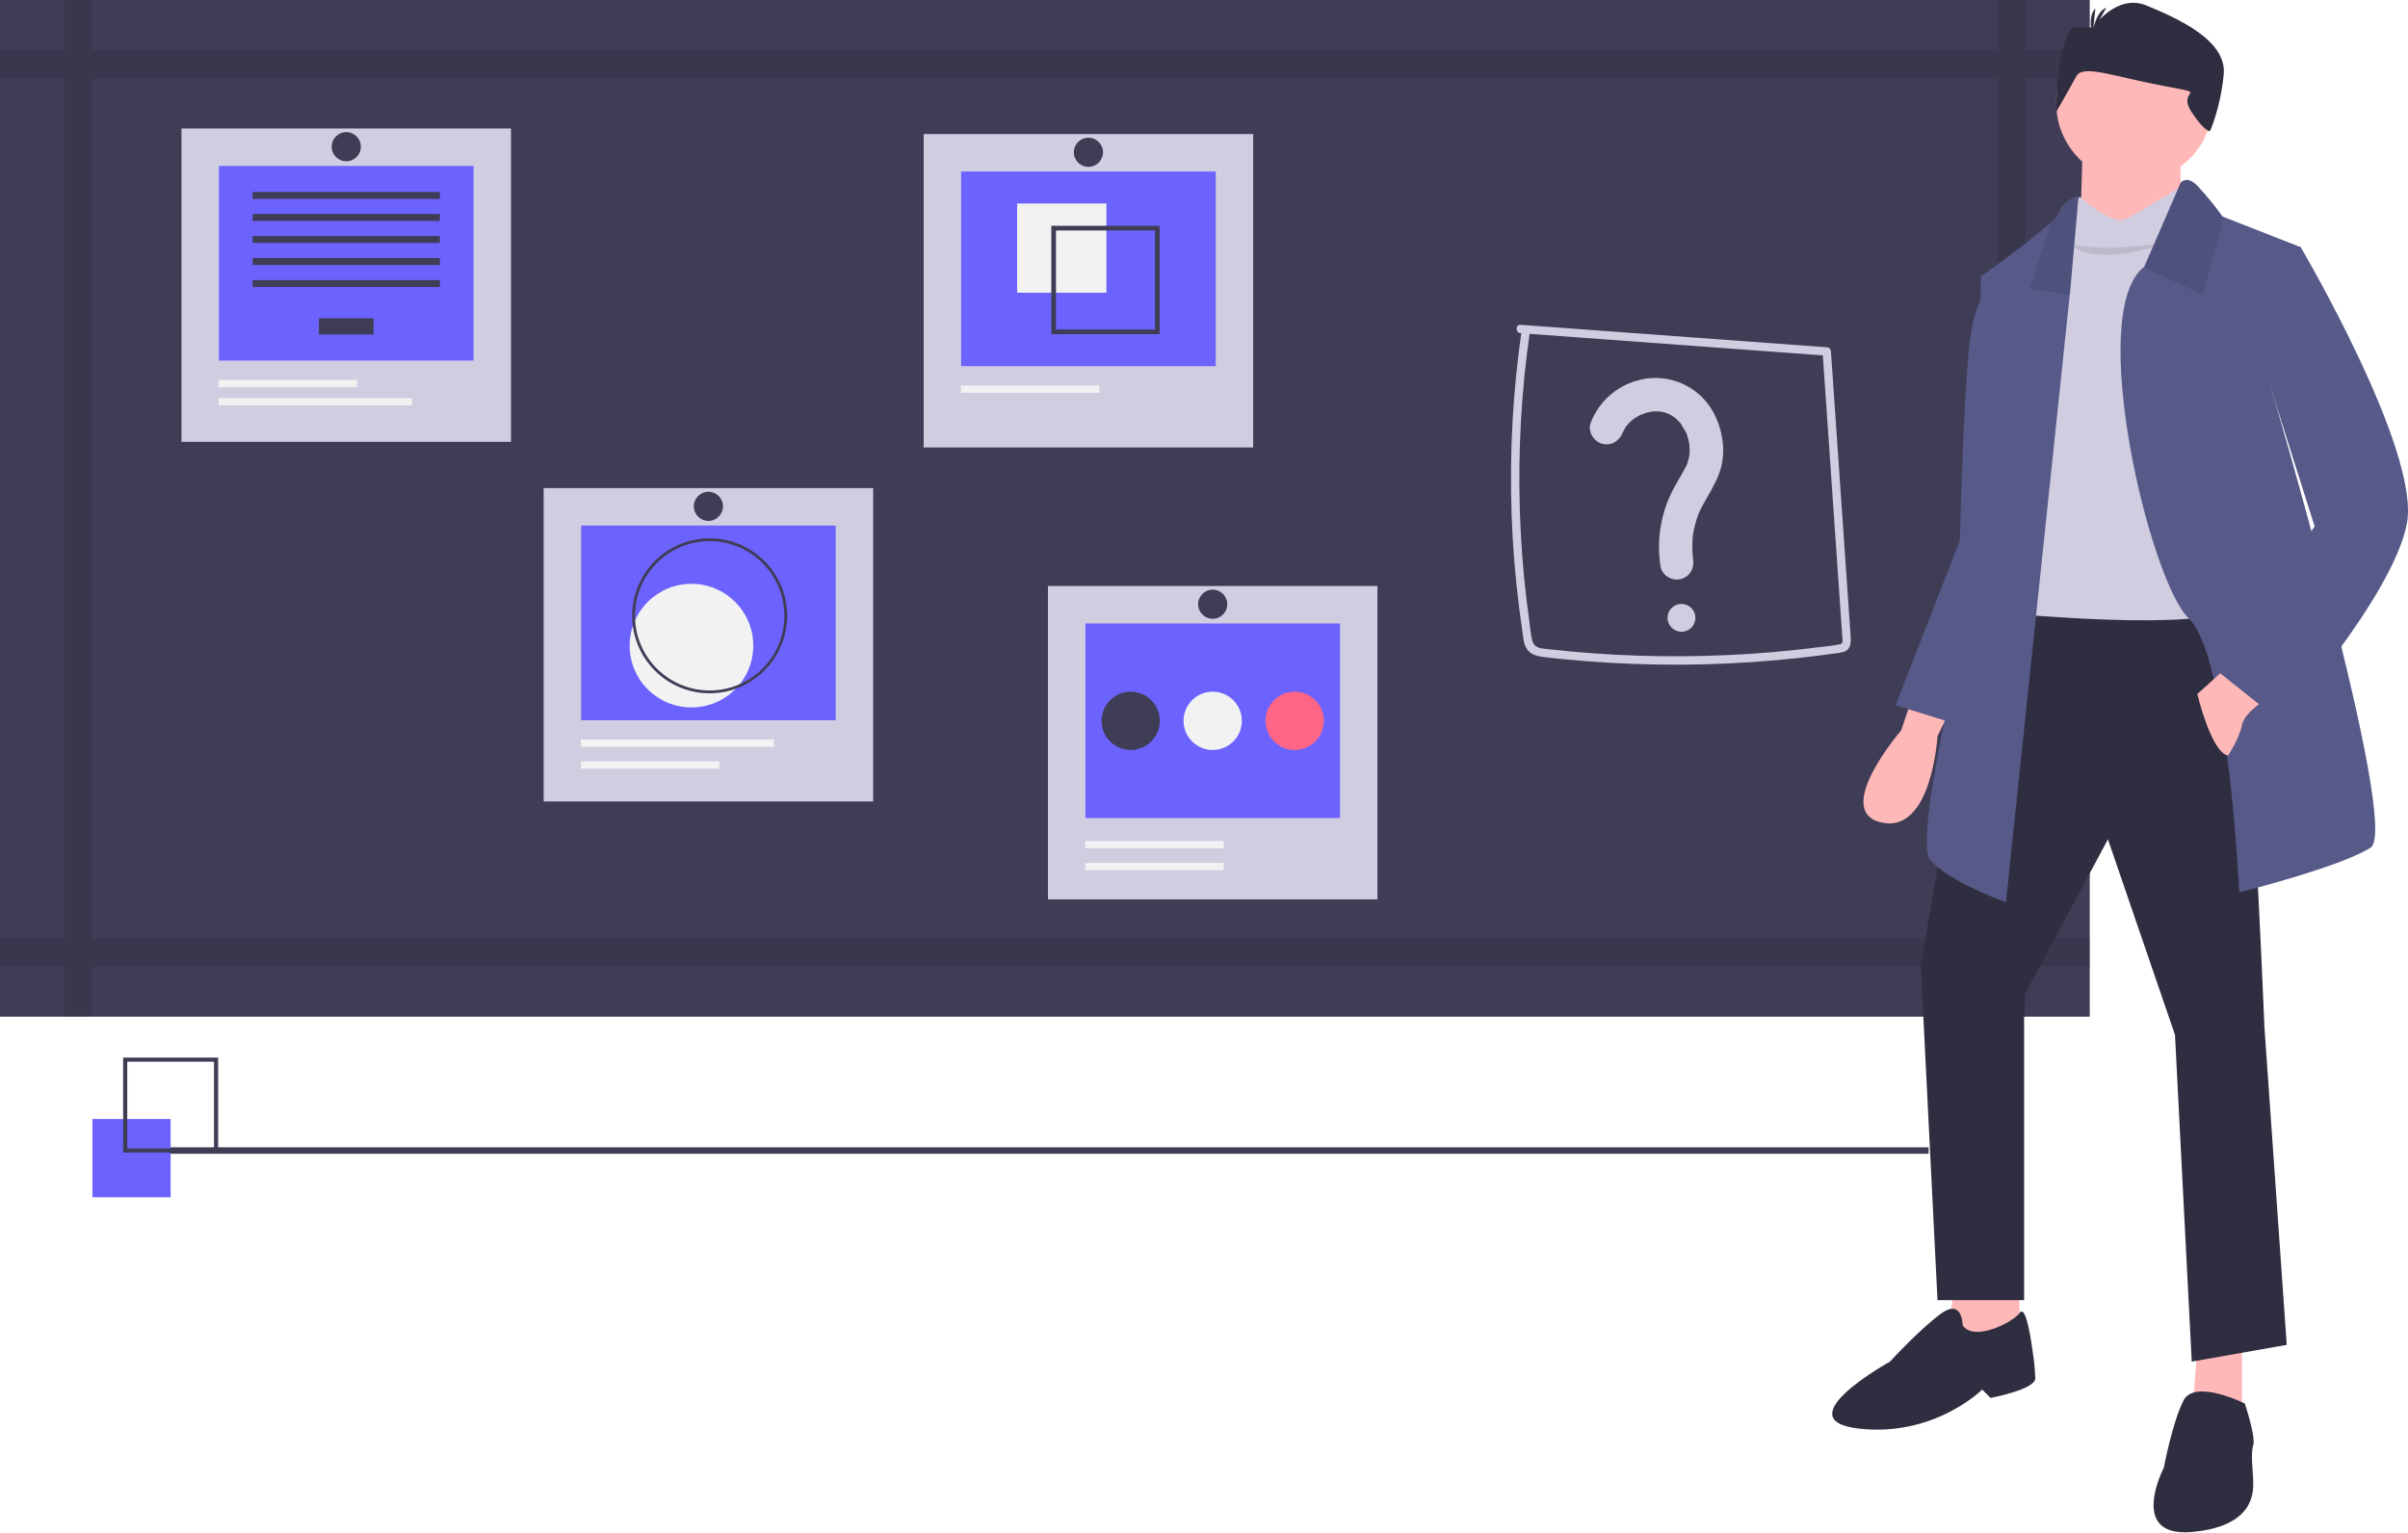
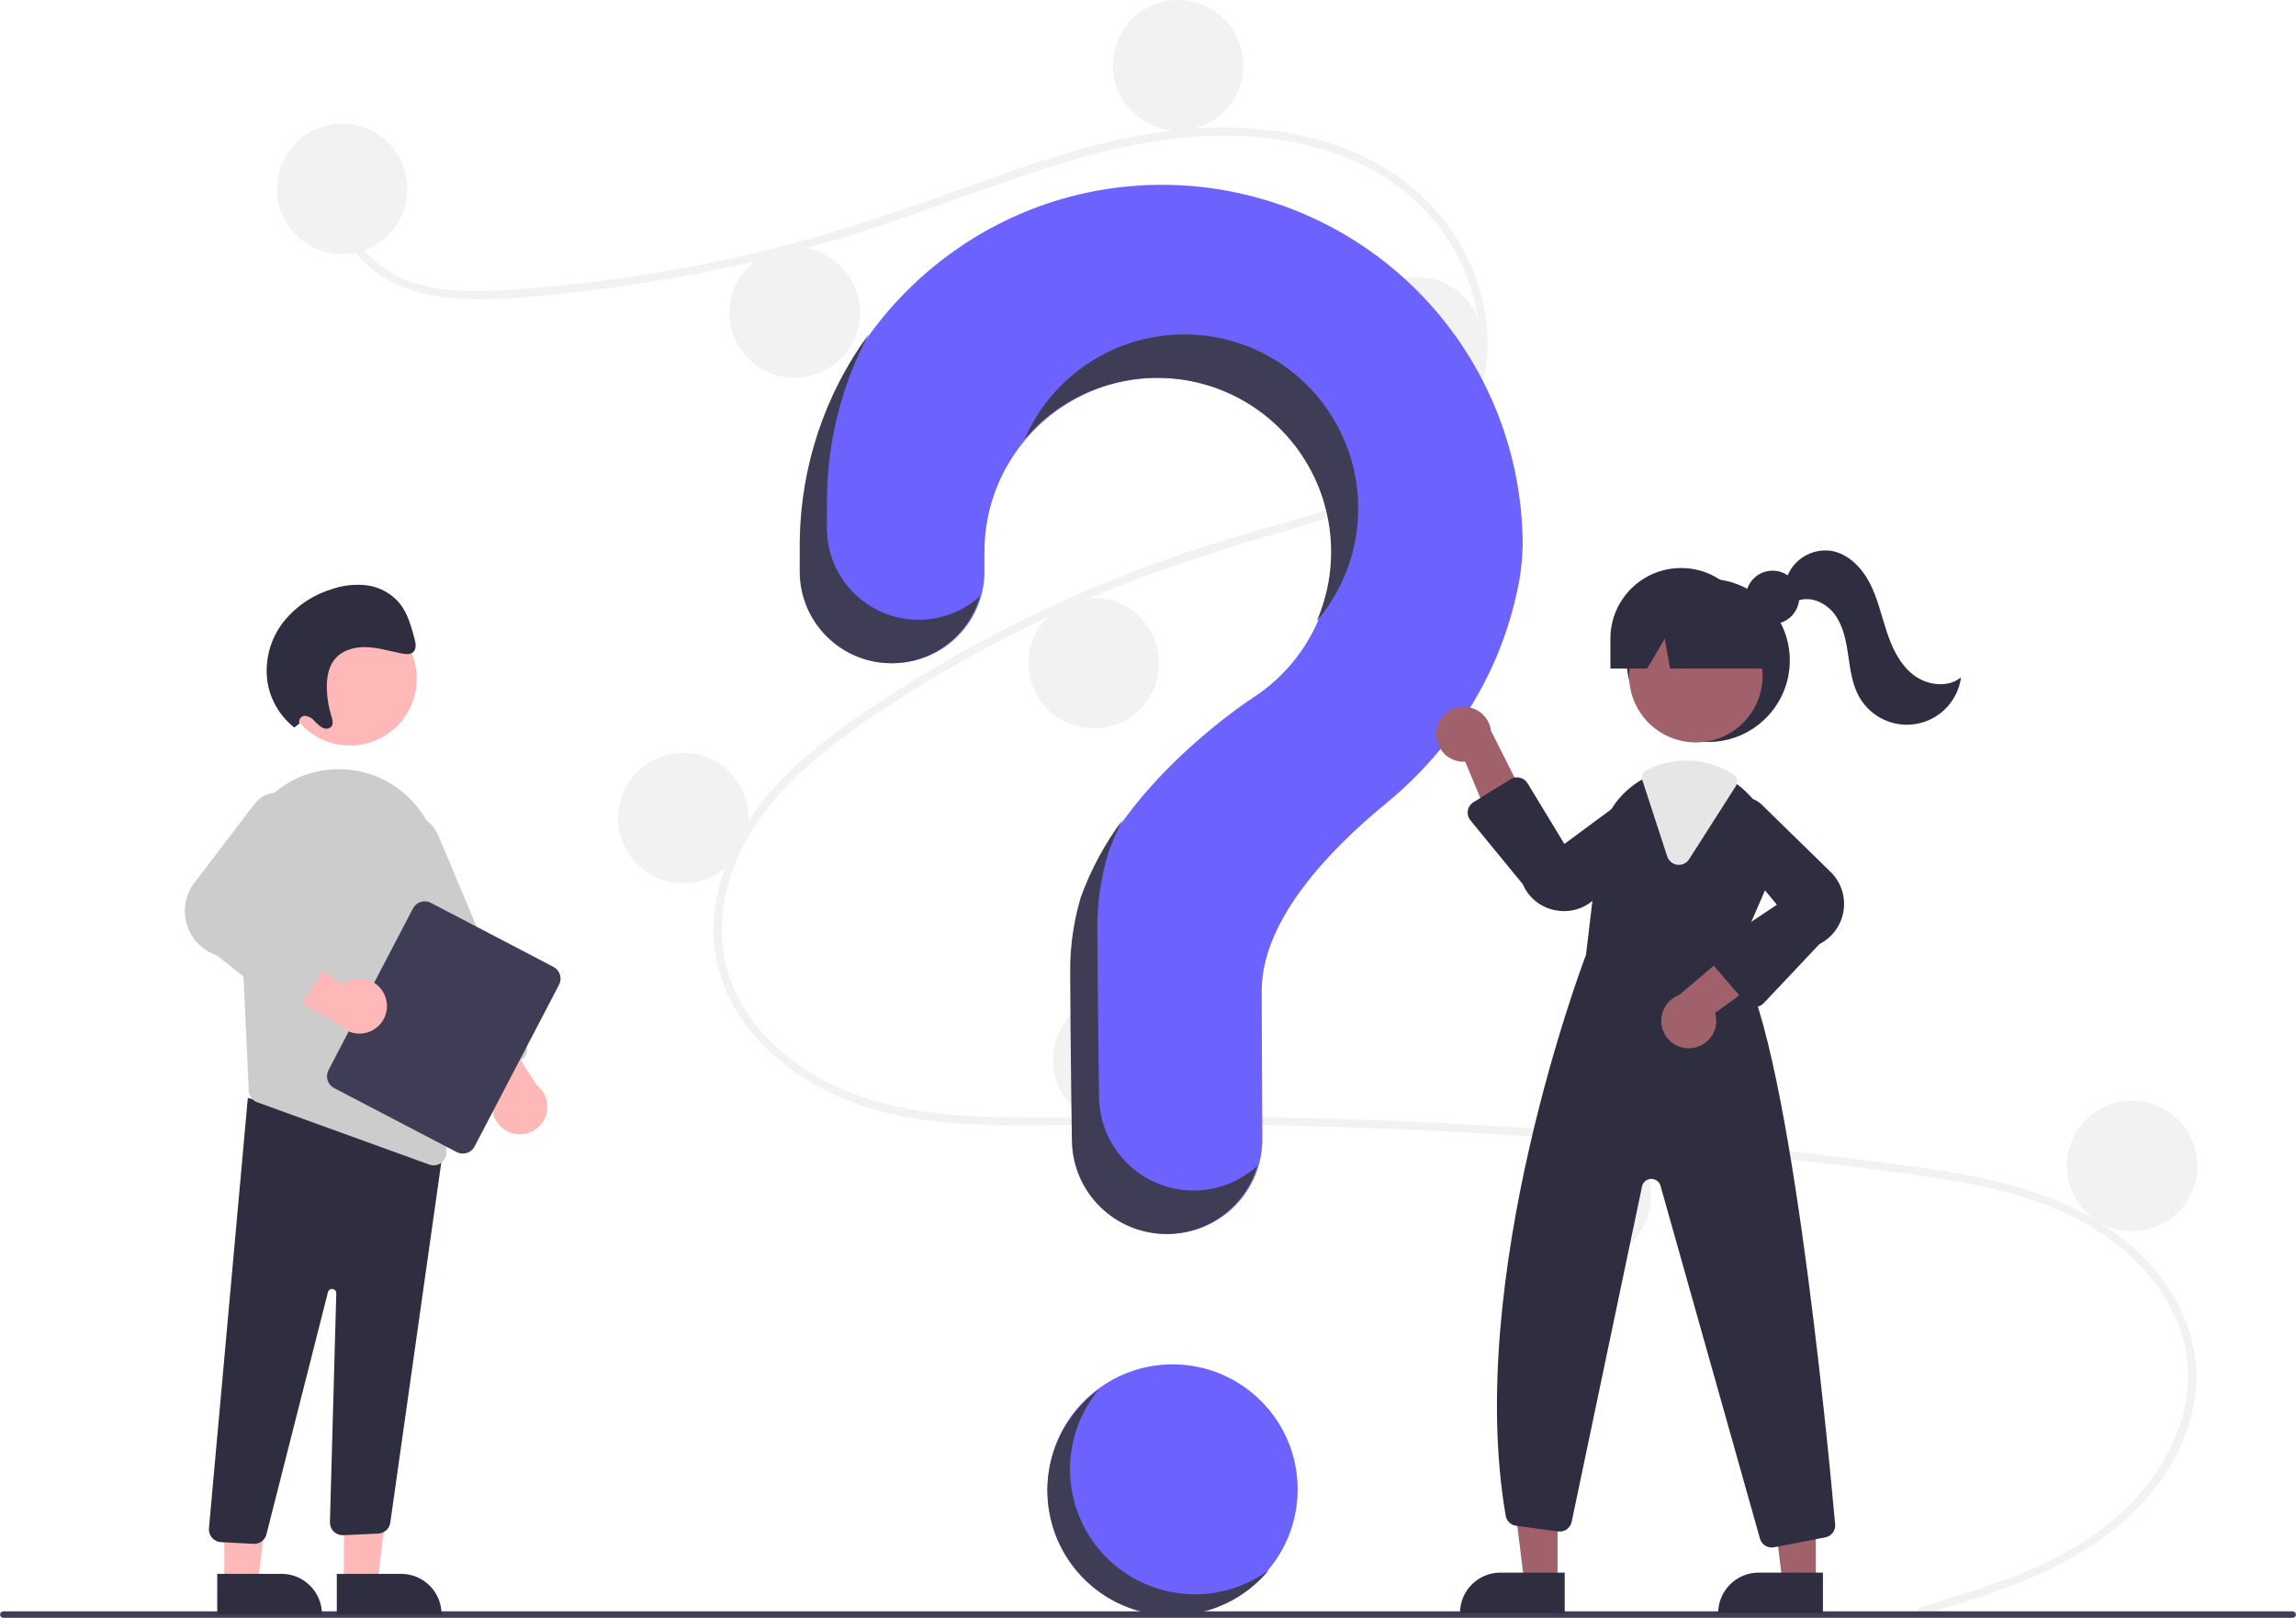
- <svg xmlns="http://www.w3.org/2000/svg" id="fd86286a-adcb-4d81-b7ed-f4cd333bf213" data-name="Layer 1" width="1036.899" height="660" viewBox="0 0 1036.899 660">
-   <rect x="45.029" y="494.17" width="785.452" height="2.785" fill="#3f3d56" />
-   <rect width="899.868" height="437.904" fill="#3f3d56" />
-   <path d="M981.419,153.685V141.655H953.749V120H941.718v21.655H121.251V120H109.22v21.655H81.551v12.03h27.67V524.219H81.551V536.249h27.67v21.655h12.03V536.249H941.718v21.655h12.03V536.249h27.67V524.219H953.749V153.685Zm-39.7,370.534H121.251V153.685H941.718Z" transform="translate(-81.55069 -120)" opacity="0.1" />
-   <rect x="397.739" y="57.746" width="141.887" height="134.967" fill="#d0cde1" />
-   <rect x="413.862" y="73.869" width="109.64" height="83.842" fill="#6c63ff" />
-   <rect x="437.989" y="87.648" width="38.437" height="38.437" fill="#f2f2f2" />
-   <path d="M534.253,217.259v46.674H580.927V217.259Zm44.649,44.649H536.278V219.284H578.903Z" transform="translate(-81.55069 -120)" fill="#3f3d56" />
-   <rect x="413.754" y="166.033" width="59.637" height="3.139" fill="#f2f2f2" />
-   <circle cx="468.682" cy="65.592" r="6.278" fill="#3f3d56" />
-   <rect x="451.252" y="252.409" width="141.887" height="134.967" fill="#d0cde1" />
-   <rect x="467.375" y="268.532" width="109.64" height="83.842" fill="#6c63ff" />
-   <rect x="467.266" y="362.266" width="59.637" height="3.139" fill="#f2f2f2" />
-   <rect x="467.266" y="371.682" width="59.637" height="3.139" fill="#f2f2f2" />
-   <circle cx="486.884" cy="310.476" r="12.555" fill="#3f3d56" />
-   <circle cx="522.195" cy="310.476" r="12.555" fill="#f2f2f2" />
-   <circle cx="557.506" cy="310.476" r="12.555" fill="#ff6584" />
-   <circle cx="522.195" cy="260.256" r="6.278" fill="#3f3d56" />
-   <rect x="234.102" y="210.238" width="141.887" height="134.967" fill="#d0cde1" />
-   <rect x="250.225" y="226.362" width="109.64" height="83.842" fill="#6c63ff" />
-   <circle cx="297.745" cy="278.082" r="26.619" fill="#f2f2f2" />
-   <path d="M387.141,418.614a33.374,33.374,0,1,1,33.374-33.374A33.412,33.412,0,0,1,387.141,418.614Zm0-65.534a32.16,32.16,0,1,0,32.16,32.16A32.197,32.197,0,0,0,387.141,353.079Z" transform="translate(-81.55069 -120)" fill="#3f3d56" />
-   <rect x="250.117" y="327.943" width="59.637" height="3.139" fill="#f2f2f2" />
-   <rect x="250.117" y="318.526" width="83.178" height="3.139" fill="#f2f2f2" />
-   <circle cx="305.045" cy="218.085" r="6.278" fill="#3f3d56" />
-   <rect x="78.153" y="55.339" width="141.887" height="134.967" fill="#d0cde1" />
-   <rect x="94.277" y="71.463" width="109.64" height="83.842" fill="#6c63ff" />
-   <rect x="137.303" y="137.099" width="23.587" height="6.99" fill="#3f3d56" />
-   <rect x="108.788" y="82.68" width="80.617" height="2.996" fill="#3f3d56" />
-   <rect x="108.788" y="92.165" width="80.617" height="2.996" fill="#3f3d56" />
-   <rect x="108.788" y="101.651" width="80.617" height="2.996" fill="#3f3d56" />
-   <rect x="108.788" y="111.137" width="80.617" height="2.996" fill="#3f3d56" />
-   <rect x="108.788" y="120.623" width="80.617" height="2.996" fill="#3f3d56" />
-   <rect x="94.168" y="163.627" width="59.637" height="3.139" fill="#f2f2f2" />
-   <rect x="94.168" y="171.474" width="83.178" height="3.139" fill="#f2f2f2" />
-   <circle cx="149.097" cy="63.186" r="6.278" fill="#3f3d56" />
-   <path d="M736.341,263.51l102.758,7.55L868.159,273.195l-1.805-1.805,5.457,78.941,2.729,39.47c.11,1.595.223,3.189.331,4.784.089,1.326.454,2.604-1.116,2.931-3.123.651-6.375.922-9.539,1.321q-9.647,1.217-19.337,2.049a490.06,490.06,0,0,1-77.704.487q-9.697-.71-19.361-1.808c-2.396-.272-5.37-.374-6.245-3.061-.902-2.77-1.057-5.919-1.465-8.794q-2.725-19.208-3.714-38.614a443.034,443.034,0,0,1,2.73-77.258q.581-4.707,1.269-9.399c.331-2.272-3.146-3.253-3.48-.959a446.737,446.737,0,0,0-4.459,80.001q.699,20.072,3.214,40.026.636,5.04,1.381,10.065c.396,2.666.494,5.809,2.08,8.1,1.531,2.21,4.101,2.919,6.627,3.256,3.215.429,6.452.736,9.679,1.051a489.844,489.844,0,0,0,80.634,1.193q10.142-.687,20.25-1.794,4.979-.546,9.946-1.194,2.431-.317,4.86-.656a22.375,22.375,0,0,0,4.467-.778c3.041-1.096,3.04-4.029,2.851-6.763l-.703-10.167-1.406-20.333-5.664-81.931-.703-10.167a1.858,1.858,0,0,0-1.805-1.805l-102.758-7.55-29.06-2.135c-2.317-.17-2.306,3.44,0,3.609Z" transform="translate(-81.55069 -120)" fill="#d0cde1" />
-   <path d="M780.378,306.118c.519-1.378-.786,1.59-.131.277.174-.349.337-.702.521-1.045a19.938,19.938,0,0,1,1.22-1.982c.443-.634,1.116-.879-.194.224a9.443,9.443,0,0,0,.76-.881,22.193,22.193,0,0,1,1.952-1.892c.495-.425,1.431-.786-.244.154.331-.186.639-.464.955-.677q.974-.655,2.008-1.212.517-.279,1.047-.532c.6-.287,1.6-.385-.29.098.811-.208,1.596-.591,2.407-.822q1.034-.294,2.091-.494c.629-.119,1.772-.029-.378.02.384-.009.778-.083,1.162-.109a21.941,21.941,0,0,1,2.329-.035c.388.015.773.053,1.161.077,1.287.077-1.947-.357-0.0.014a19.652,19.652,0,0,1,2.259.57,8.6,8.6,0,0,0,1.105.388l-.998-.43q.367.16.728.334a20.086,20.086,0,0,1,2.08,1.163c.334.213.653.445.98.667,1.027.699-1.377-1.176.08.101q.741.65,1.422,1.365.409.429.795.879c.433.504.764,1.426-.139-.226.827,1.511,1.86,2.882,2.639,4.441.664,1.329-.605-1.651-.101-.252.136.377.282.75.411,1.13q.385,1.141.665,2.314c.187.783.278,1.583.45,2.366-.473-2.157-.127-.909-.081-.323q.064.8.077,1.602.016,1.001-.049,2.002c-.025.391-.113.806-.108,1.196-.027-2.025.147-1.016.021-.336a22.682,22.682,0,0,1-.56,2.334q-.172.577-.374,1.143-.18.503-.38.998.582-1.355.093-.258c-1.993,3.987-4.477,7.704-6.437,11.704a53.402,53.402,0,0,0-4.68,32.162,7.222,7.222,0,0,0,3.317,4.314,7.371,7.371,0,0,0,5.562.728c4.069-1.317,5.668-4.869,5.041-8.879-.221-1.413.116,1.26-.029-.163-.062-.61-.124-1.219-.167-1.831q-.129-1.834-.105-3.674.02-1.576.152-3.148a9.33,9.33,0,0,1,.19-1.829c-.001.004-.233,1.451-.075.618.065-.344.111-.692.173-1.036a44.594,44.594,0,0,1,1.792-6.854c.173-.496.363-.986.545-1.478.482-1.3-.501,1.044.081-.215.52-1.123,1.057-2.231,1.649-3.318,2.485-4.565,5.295-8.842,7.106-13.752a28.856,28.856,0,0,0,1.602-12.03c-.67-8.419-4.239-16.96-10.892-22.411a28.407,28.407,0,0,0-25.097-5.719A30.007,30.007,0,0,0,766.457,302.28c-1.333,3.54,1.479,8.068,5.041,8.879,4.106.935,7.452-1.251,8.879-5.041Z" transform="translate(-81.55069 -120)" fill="#d0cde1" />
-   <path d="M805.596,392.116a6,6,0,1,0-6-6,6.068,6.068,0,0,0,6,6Z" transform="translate(-81.55069 -120)" fill="#d0cde1" />
-   <rect x="39.789" y="481.99" width="33.685" height="33.685" fill="#6c63ff" />
-   <path d="M175.477,616.426H134.574V575.523h40.903Zm-39.125-1.778h37.346V577.301H136.352Z" transform="translate(-81.55069 -120)" fill="#3f3d56" />
-   <path d="M905.026,420.156l-4.812,14.436s-30.076,34.888-8.421,39.7,24.061-37.294,24.061-37.294l6.015-12.03Z" transform="translate(-81.55069 -120)" fill="#ffb8b8" />
-   <path d="M938.711,245.717s-7.218-1.203-9.624,27.67-3.609,79.4-3.609,79.4L897.808,423.766l34.888,10.827,16.842-80.603Z" transform="translate(-81.55069 -120)" fill="#575a89" />
-   <polygon points="841.521 555.199 837.912 578.057 870.394 578.057 869.191 555.199 841.521 555.199" fill="#ffb8b8" />
-   <polygon points="946.185 580.463 943.778 611.742 965.433 614.148 965.433 578.057 946.185 580.463" fill="#ffb8b8" />
-   <path d="M936.305,376.847,908.635,535.648l7.218,144.364h37.294V548.881l36.091-67.37L1018.111,565.723l7.218,140.755,40.903-7.218L1056.608,562.114s-7.218-182.861-14.436-185.267S936.305,376.847,936.305,376.847Z" transform="translate(-81.55069 -120)" fill="#2f2e41" />
-   <path d="M926.681,690.839s0-12.03-9.624-4.812S895.402,706.478,895.402,706.478s-45.715,25.264-13.233,28.873,52.933-16.842,52.933-16.842l3.609,3.609s19.248-3.609,19.248-8.421a92.889,92.889,0,0,0-1.203-12.03s-2.53-20.406-5.476-16.218S931.493,698.057,926.681,690.839Z" transform="translate(-81.55069 -120)" fill="#2f2e41" />
-   <path d="M1048.187,724.524s-21.655-10.827-26.467-1.203-8.421,28.873-8.421,28.873S997.659,782.269,1025.329,779.863s26.467-18.045,26.467-21.655-1.203-12.03,0-15.639S1048.187,724.524,1048.187,724.524Z" transform="translate(-81.55069 -120)" fill="#2f2e41" />
-   <circle cx="919.116" cy="44.512" r="33.685" fill="#ffb8b8" />
-   <polygon points="896.86 60.753 895.657 104.062 938.966 100.453 938.966 60.753 896.86 60.753" fill="#ffb8b8" />
-   <path d="M1022.923,198.799s-20.452,13.233-26.467,15.639-19.249-9.624-19.249-9.624-3.609,2.406-3.609,4.812-2.406,12.03-2.406,12.03L942.32,316.696l2.406,67.37s87.821,8.421,97.446-2.406-4.812-166.018-4.812-166.018Z" transform="translate(-81.55069 -120)" fill="#d0cde1" />
-   <path d="M1016.908,224.062s-32.482,12.03-43.309,1.203C973.599,225.265,989.238,228.874,1016.908,224.062Z" transform="translate(-81.55069 -120)" opacity="0.1" />
-   <path d="M1102.323,485.12c-13.233,8.421-56.542,19.249-56.542,19.249s-4.728-101.837-21.655-117.897c-16.83-15.988-44.308-131.251-19.597-151.293a3.703,3.703,0,0,1,.349-.289l15.639-36.091s2.406-3.609,7.218,1.203a131.366,131.366,0,0,1,10.827,13.233l.686.277,32.999,12.957-13.233,58.949S1115.557,476.699,1102.323,485.12Z" transform="translate(-81.55069 -120)" fill="#575a89" />
-   <path d="M1039.248,213.512l-9.107,33.408-25.613-11.742a3.703,3.703,0,0,1,.349-.289l15.639-36.091s2.406-3.609,7.218,1.203a131.366,131.366,0,0,1,10.827,13.233Z" transform="translate(-81.55069 -120)" opacity="0.1" />
-   <path d="M976.606,204.212l-3.609,40.903-.192,1.865L945.328,508.579s-24.061-8.421-32.482-18.045,19.249-116.694,19.249-116.694l2.406-134.74s21.342-15.026,30.064-23.279c2.045-1.925,3.393-3.477,3.621-4.391C969.388,206.618,976.606,204.212,976.606,204.212Z" transform="translate(-81.55069 -120)" fill="#575a89" />
-   <path d="M976.606,204.212l-3.609,40.903-.192,1.865-17.252-2.466,9.011-28.692c2.045-1.925,3.393-3.477,3.621-4.391C969.388,206.618,976.606,204.212,976.606,204.212Z" transform="translate(-81.55069 -120)" opacity="0.1" />
-   <path d="M1040.969,406.923l-13.233,12.03s6.015,25.264,13.233,26.467c0,0,4.812-7.218,6.015-13.233s12.03-12.03,12.03-12.03Z" transform="translate(-81.55069 -120)" fill="#ffb8b8" />
-   <path d="M1056.608,224.062l15.639,2.406s51.73,87.821,45.715,119.1-54.136,85.415-54.136,85.415l-30.076-24.061,44.512-60.152L1055.405,274.59Z" transform="translate(-81.55069 -120)" fill="#575a89" />
-   <path d="M966.906,168.296s0-29.707,7.219-36.458h8.663s10.107-14.853,23.101-9.452,34.651,14.853,33.207,29.707-5.946,24.45-5.946,24.45-2.406,0-7.769-8.075c-7.166-10.79,9.385-7.427-12.272-11.478s-34.651-9.452-37.538-4.051S966.906,168.296,966.906,168.296Z" transform="translate(-81.55069 -120)" fill="#2f2e41" />
-   <path d="M982.645,133.854s1.154-8.682,5.903-10.551Z" transform="translate(-81.55069 -120)" fill="#2f2e41" />
-   <path d="M982.624,135.64s-2.41-8.42,1.198-12.031Z" transform="translate(-81.55069 -120)" fill="#2f2e41" />
+ <svg xmlns="http://www.w3.org/2000/svg" data-name="Layer 1" width="844.675" height="595.262" viewBox="0 0 844.675 595.262">
+   <circle cx="431.393" cy="548" r="46" fill="#6c63ff" />
+   <path d="M883.862,743.785c25.735-7.729,53.094-15.788,73.503-34.161,18.238-16.418,30.55-41.489,22.995-66.112-7.54-24.572-30.124-40.956-53.442-49.105-13.225-4.622-27.061-7.186-40.891-9.2-15.035-2.19-30.136-3.984-45.23-5.71q-91.677-10.486-184.044-12.811c-30.385-.765-60.764-.747-91.152-.306-27.139.394-55.722.384-80.899-11.151-19.578-8.97-37.348-25.289-42.803-46.734-6.297-24.755,5.318-49.964,21.98-67.892,8.783-9.45,19.047-17.404,29.636-24.717,11.487-7.934,23.375-15.306,35.521-22.188a494.634,494.634,0,0,1,74.767-34.468c12.746-4.634,25.68-8.633,38.728-12.321,11.017-3.115,22.068-6.234,32.716-10.477,20.583-8.204,40.161-22.1,45.395-44.881,4.96-21.591-3.403-45.031-18.065-61.071-16.963-18.557-42.539-26.692-67.06-28.008-27.528-1.478-54.422,5.412-80.297,14.156-27.597,9.326-54.599,20.049-82.778,27.603a556.958,556.958,0,0,1-85.196,15.837c-14.082,1.5-28.59,3.193-42.756,2.045-11.872-.962-23.684-4.454-32.434-12.88-7.503-7.225-11.972-17.154-10.435-27.632.279-1.903,3.17-1.094,2.893.798-1.87,12.755,6.8,24.509,17.484,30.529,12.348,6.958,27.374,6.968,41.122,6.172a537.825,537.825,0,0,0,88.515-12.796c28.593-6.531,56.164-15.866,83.704-25.839,26.156-9.472,52.897-18.716,80.84-20.767,24.246-1.78,49.752,1.752,70.874,14.423,18.564,11.136,32.215,29.707,36.565,51.018,4.25,20.825-1.636,41.785-17.4,56.317-16.321,15.046-38.701,21.479-59.557,27.404-26.452,7.514-52.337,16.298-77.392,27.703a485.824,485.824,0,0,0-72.8,40.928c-22.246,15.202-44.201,34.331-51.237,61.451-3.277,12.633-2.672,26.032,2.812,37.965,4.876,10.61,12.907,19.535,22.262,26.419,22.321,16.424,50.453,19.797,77.414,20.132,30.281.377,60.564-.645,90.855-.148q92.599,1.52,184.819,11.273,23.108,2.446,46.158,5.407c13.822,1.776,27.69,3.541,41.278,6.695,24.162,5.608,47.674,16.392,62.692,36.878a61.319,61.319,0,0,1,11.947,30.446c1.051,11.524-1.77,23.069-6.98,33.321-11.532,22.69-33.134,37.123-56.073,46.605-12.287,5.079-25.032,8.926-37.752,12.746-1.853.557-2.645-2.338-.798-2.893Z" transform="translate(-177.6623 -152.3692)" fill="#f2f2f2" />
+   <circle cx="125.893" cy="69.5" r="24" fill="#f2f2f2" />
+   <circle cx="292.393" cy="115" r="24" fill="#f2f2f2" />
+   <circle cx="433.393" cy="24" r="24" fill="#f2f2f2" />
+   <circle cx="521.393" cy="126" r="24" fill="#f2f2f2" />
+   <circle cx="402.393" cy="244" r="24" fill="#f2f2f2" />
+   <circle cx="251.393" cy="301" r="24" fill="#f2f2f2" />
+   <circle cx="411.393" cy="390" r="24" fill="#f2f2f2" />
+   <circle cx="583.393" cy="440" r="24" fill="#f2f2f2" />
+   <circle cx="784.393" cy="429" r="24" fill="#f2f2f2" />
+   <path d="M604.128,220.373c-71.892.508-130.756,58.93-131.777,130.816-.009.664-.014,5.33-.013,11.434a33.748,33.748,0,0,0,33.744,33.746h0a33.769,33.769,0,0,0,33.761-33.798c-.003-4.152-.006-7.026-.006-7.202a64,64,0,1,1,98.52,53.879l.012.014s-48.028,30.92-62.671,73.335l.012.003a94.004,94.004,0,0,0-3.874,26.768c0,3.725.219,36.321.643,62.778a34.786,34.786,0,0,0,34.79,34.222h0a34.796,34.796,0,0,0,34.794-35.011c-.147-24.229-.227-52.442-.227-54.489,0-26.045,25.125-51.995,45.764-68.917,23.766-19.487,40.868-46.043,47.737-75.999a86.762,86.762,0,0,0,2.499-18.834A132.75,132.75,0,0,0,604.128,220.373Z" transform="translate(-177.6623 -152.3692)" fill="#6c63ff" />
+   <path d="M1021.147,747.631H178.853a1.191,1.191,0,0,1,0-2.381h842.294a1.191,1.191,0,0,1,0,2.381Z" transform="translate(-177.6623 -152.3692)" fill="#3f3d56" />
+   <circle cx="628.449" cy="242.996" r="30" fill="#2f2e41" />
+   <polygon points="573.012 582.129 560.753 582.129 554.92 534.841 573.015 534.841 573.012 582.129" fill="#a0616a" />
+   <path d="M551.996,578.626h23.644a0,0,0,0,1,0,0v14.887a0,0,0,0,1,0,0H537.109a0,0,0,0,1,0,0v0A14.887,14.887,0,0,1,551.996,578.626Z" fill="#2f2e41" />
+   <polygon points="668.012 582.129 655.753 582.129 649.92 534.841 668.015 534.841 668.012 582.129" fill="#a0616a" />
+   <path d="M646.996,578.626h23.644a0,0,0,0,1,0,0v14.887a0,0,0,0,1,0,0H632.109a0,0,0,0,1,0,0v0A14.887,14.887,0,0,1,646.996,578.626Z" fill="#2f2e41" />
+   <circle cx="623.89" cy="248.61" r="24.561" fill="#a0616a" />
+   <path d="M816.191,504.775l10.99-25.25a31.383,31.383,0,0,0-6.95-35.6,31.873,31.873,0,0,0-3.07-2.67,30.935,30.935,0,0,0-18.99-6.57,32.179,32.179,0,0,0-13.4,2.98c-.36.16-.71.33-1.07.5-.69.33-1.37.69-2.03,1.06a31.678,31.678,0,0,0-15.7,23.88l-4.85,40.64c-1.22,3.19-44.74,118.39-29.52,206.34a4.467,4.467,0,0,0,3.82,3.67l15.43,2.1a4.497,4.497,0,0,0,5.01-3.53l25.89-123.41a3.503,3.503,0,0,1,6.8-.23l36.58,129.78a4.471,4.471,0,0,0,4.31,3.28,5.122,5.122,0,0,0,.87-.08l18.85-3.63a4.471,4.471,0,0,0,3.63-4.81C850.021,682.335,835.301,527.605,816.191,504.775Z" transform="translate(-177.6623 -152.3692)" fill="#2f2e41" />
+   <path d="M706.102,421.419A10.056,10.056,0,0,0,716.696,432.623l13.729,32.992,10.385-15.394-14.629-28.97a10.11,10.11,0,0,0-20.079.169Z" transform="translate(-177.6623 -152.3692)" fill="#a0616a" />
+   <path d="M800.19,537.996a10.056,10.056,0,0,0,8.427-12.913l28.885-21.038-17.39-6.512-24.764,20.977a10.11,10.11,0,0,0,4.842,19.487Z" transform="translate(-177.6623 -152.3692)" fill="#a0616a" />
+   <path d="M753.102,487.61a17.057,17.057,0,0,1-3.298-.325,16.305,16.305,0,0,1-11.948-9.616l-19.234-23.453a4.501,4.501,0,0,1,1.111-6.681l13.684-8.471a4.5,4.5,0,0,1,6.215,1.49l13.556,22.334L779.15,443.702A9.721,9.721,0,0,1,790.46,459.264l-25.912,23.637A16.253,16.253,0,0,1,753.102,487.61Z" transform="translate(-177.6623 -152.3692)" fill="#2f2e41" />
+   <path d="M823.252,522.883c-.035,0-.071,0-.106-.001a4.508,4.508,0,0,1-3.311-1.57l-12.166-14.193a4.5,4.5,0,0,1,.92-6.673l22.781-15.188-20.638-24.812a9.721,9.721,0,0,1,14.887-12.183l25.084,24.513a16.525,16.525,0,0,1-3.675,26.94l-20.501,21.754A4.507,4.507,0,0,1,823.252,522.883Z" transform="translate(-177.6623 -152.3692)" fill="#2f2e41" />
+   <path d="M795.307,470.584a4.632,4.632,0,0,1-.584-.037,4.461,4.461,0,0,1-3.71-3.069l-9.142-28.029a3.083,3.083,0,0,1,1.594-3.725l.297-.14c.269-.128.535-.254.807-.375a32.574,32.574,0,0,1,13.603-3.023,31.327,31.327,0,0,1,17.161,5.157,3.13,3.13,0,0,1,.901,4.294L799.084,468.504A4.455,4.455,0,0,1,795.307,470.584Z" transform="translate(-177.6623 -152.3692)" fill="#e6e6e6" />
+   <circle cx="652.101" cy="219.786" r="9.817" fill="#2f2e41" />
+   <path d="M796.111,361.365h0a26,26,0,0,0-26,26v11h13.529l6.471-11,1.941,11h41.059l-11-11A26,26,0,0,0,796.111,361.365Z" transform="translate(-177.6623 -152.3692)" fill="#2f2e41" />
+   <path d="M834.809,365.431a15.15,15.15,0,0,1,16.481-10.396c6.256,1.046,11.202,6.075,14.149,11.691s4.308,11.903,6.289,17.928,4.791,12.084,9.793,15.984,12.677,4.958,17.59.946a20.118,20.118,0,0,1-37.477,7.181c-2.592-4.612-3.261-10.017-4.03-15.251s-1.767-10.65-4.862-14.94-8.888-7.093-13.804-5.139Z" transform="translate(-177.6623 -152.3692)" fill="#2f2e41" />
+   <path d="M515.609,380.408h0a33.748,33.748,0,0,1-33.744-33.746c-0-6.104.004-10.771.013-11.434a131.507,131.507,0,0,1,15.359-59.909,131.803,131.803,0,0,0-25.359,75.909c-.009.664-.014,5.33-.013,11.434a33.748,33.748,0,0,0,33.744,33.746h0A33.773,33.773,0,0,0,538.097,371.817,33.622,33.622,0,0,1,515.609,380.408Z" transform="translate(-177.6623 -152.3692)" fill="#3f3d56" />
+   <path d="M606.415,291.478a64.004,64.004,0,0,1,55.659,89.413,63.997,63.997,0,1,0-107.426-66.985A63.871,63.871,0,0,1,606.415,291.478Z" transform="translate(-177.6623 -152.3692)" fill="#3f3d56" />
+   <path d="M616.797,590.408h0a34.787,34.787,0,0,1-34.79-34.222c-.423-26.456-.643-59.052-.643-62.778a94.004,94.004,0,0,1,3.874-26.768l-.012-.003a95.069,95.069,0,0,1,5.494-12.701,110.047,110.047,0,0,0-15.494,28.701l.012.003a94.004,94.004,0,0,0-3.874,26.768c0,3.725.219,36.321.643,62.778a34.787,34.787,0,0,0,34.79,34.222h0a34.803,34.803,0,0,0,33.402-25.048A34.66,34.66,0,0,1,616.797,590.408Z" transform="translate(-177.6623 -152.3692)" fill="#3f3d56" />
+   <polygon points="126.541 582.585 138.8 582.584 144.633 535.296 126.538 535.297 126.541 582.585" fill="#ffb8b8" />
+   <path d="M301.576,731.451H340.107a0,0,0,0,1,0,0v14.887a0,0,0,0,1,0,0H316.463A14.887,14.887,0,0,1,301.576,731.451v0A0,0,0,0,1,301.576,731.451Z" transform="translate(464.0541 1325.404) rotate(179.9974)" fill="#2f2e41" />
+   <polygon points="82.541 582.585 94.8 582.584 100.633 535.296 82.538 535.297 82.541 582.585" fill="#ffb8b8" />
+   <path d="M257.576,731.451H296.107a0,0,0,0,1,0,0v14.887a0,0,0,0,1,0,0H272.463A14.887,14.887,0,0,1,257.576,731.451v0A0,0,0,0,1,257.576,731.451Z" transform="translate(376.0541 1325.406) rotate(179.9974)" fill="#2f2e41" />
+   <path d="M270.917,720.411l-11.975-.63a4.673,4.673,0,0,1-4.419-4.967l14.313-158.466,65.911,17.786,6.35-1.732L321.239,712.686a4.696,4.696,0,0,1-4.358,3.945l-12.909.601a4.674,4.674,0,0,1-4.931-4.796l2.339-84.196a1.558,1.558,0,0,0-3.083-.36L275.739,716.692a4.646,4.646,0,0,1-4.569,3.725C271.086,720.418,271.002,720.416,270.917,720.411Z" transform="translate(-177.6623 -152.3692)" fill="#2f2e41" />
+   <circle cx="128.742" cy="249.759" r="24.561" fill="#ffb8b8" />
+   <path d="M265.512,474.287l2.701,58.267.976,21.199a4.642,4.642,0,0,0,3.074,4.175l63.336,22.943a4.477,4.477,0,0,0,1.6.28,4.644,4.644,0,0,0,4.664-4.788L339.266,471.597A36.93,36.93,0,0,0,308.522,435.92c-.613-.093-1.236-.187-1.859-.27a36.249,36.249,0,0,0-29.165,9.441,37.236,37.236,0,0,0-11.986,29.196Z" transform="translate(-177.6623 -152.3692)" fill="#ccc" />
+   <path d="M365.855,569.245a10.064,10.064,0,0,1-5.369-15.227l-21.478-28.56,18.534-1.147,17.554,27.297a10.111,10.111,0,0,1-9.242,17.637Z" transform="translate(-177.6623 -152.3692)" fill="#ffb8b8" />
+   <path d="M350.753,548.85a4.644,4.644,0,0,1-2.541-2.518L315.854,469.237a12.463,12.463,0,1,1,22.984-9.647l32.358,77.095a4.679,4.679,0,0,1-2.5,6.118l-14.365,6.029a4.642,4.642,0,0,1-3.577.017Z" transform="translate(-177.6623 -152.3692)" fill="#ccc" />
+   <path d="M298.508,546.131,329.587,486.622a4.878,4.878,0,0,1,6.575-2.063l45.112,23.56a4.878,4.878,0,0,1,2.063,6.575l-31.079,59.509a4.878,4.878,0,0,1-6.575,2.063L300.571,552.706A4.878,4.878,0,0,1,298.508,546.131Z" transform="translate(-177.6623 -152.3692)" fill="#3f3d56" />
+   <path d="M319.351,518.943a10.064,10.064,0,0,0-15.517-4.46l-29.778-19.754-.051,18.57L302.29,529.21a10.111,10.111,0,0,0,17.06-10.267Z" transform="translate(-177.6623 -152.3692)" fill="#ffb8b8" />
+   <path d="M281.701,523.119l-24.337-19.278a17.163,17.163,0,0,1-7.823-27.135l22.097-28.96a10.096,10.096,0,0,1,17.13,10.284l-17.484,28.6,25.694,12.187a4.674,4.674,0,0,1,1.948,6.72l-10.372,16.414a4.682,4.682,0,0,1-3.167,2.111c-.026.004-.051.008-.077.012A4.696,4.696,0,0,1,281.701,523.119Z" transform="translate(-177.6623 -152.3692)" fill="#ccc" />
+   <path d="M287.845,418.574a2.135,2.135,0,0,1,1.856-2.819,4.93,4.93,0,0,1,3.476,1.715,13.833,13.833,0,0,0,3.071,2.637c1.188.599,2.8.514,3.477-.628.636-1.072.2-2.508-.185-3.753a36.907,36.907,0,0,1-1.63-9.77c-.111-3.7.411-7.562,2.46-10.448,2.644-3.725,7.371-5.139,11.845-5.036s8.875,1.484,13.307,2.357c1.53.301,3.328.456,4.352-.73,1.088-1.261.688-3.301.226-5.004-1.201-4.417-2.475-8.985-5.265-12.552a18.898,18.898,0,0,0-12.061-6.79,28.938,28.938,0,0,0-13.462,1.528,36.096,36.096,0,0,0-17.683,12.319,29.236,29.236,0,0,0-5.578,21.6,26.667,26.667,0,0,0,9.886,16.855Z" transform="translate(-177.6623 -152.3692)" fill="#2f2e41" />
+   <path d="M598.92,735.149a45.994,45.994,0,0,1-17.07-71.489,45.997,45.997,0,1,0,62.569,66.464A45.969,45.969,0,0,1,598.92,735.149Z" transform="translate(-177.6623 -152.3692)" fill="#3f3d56" />
</svg>
